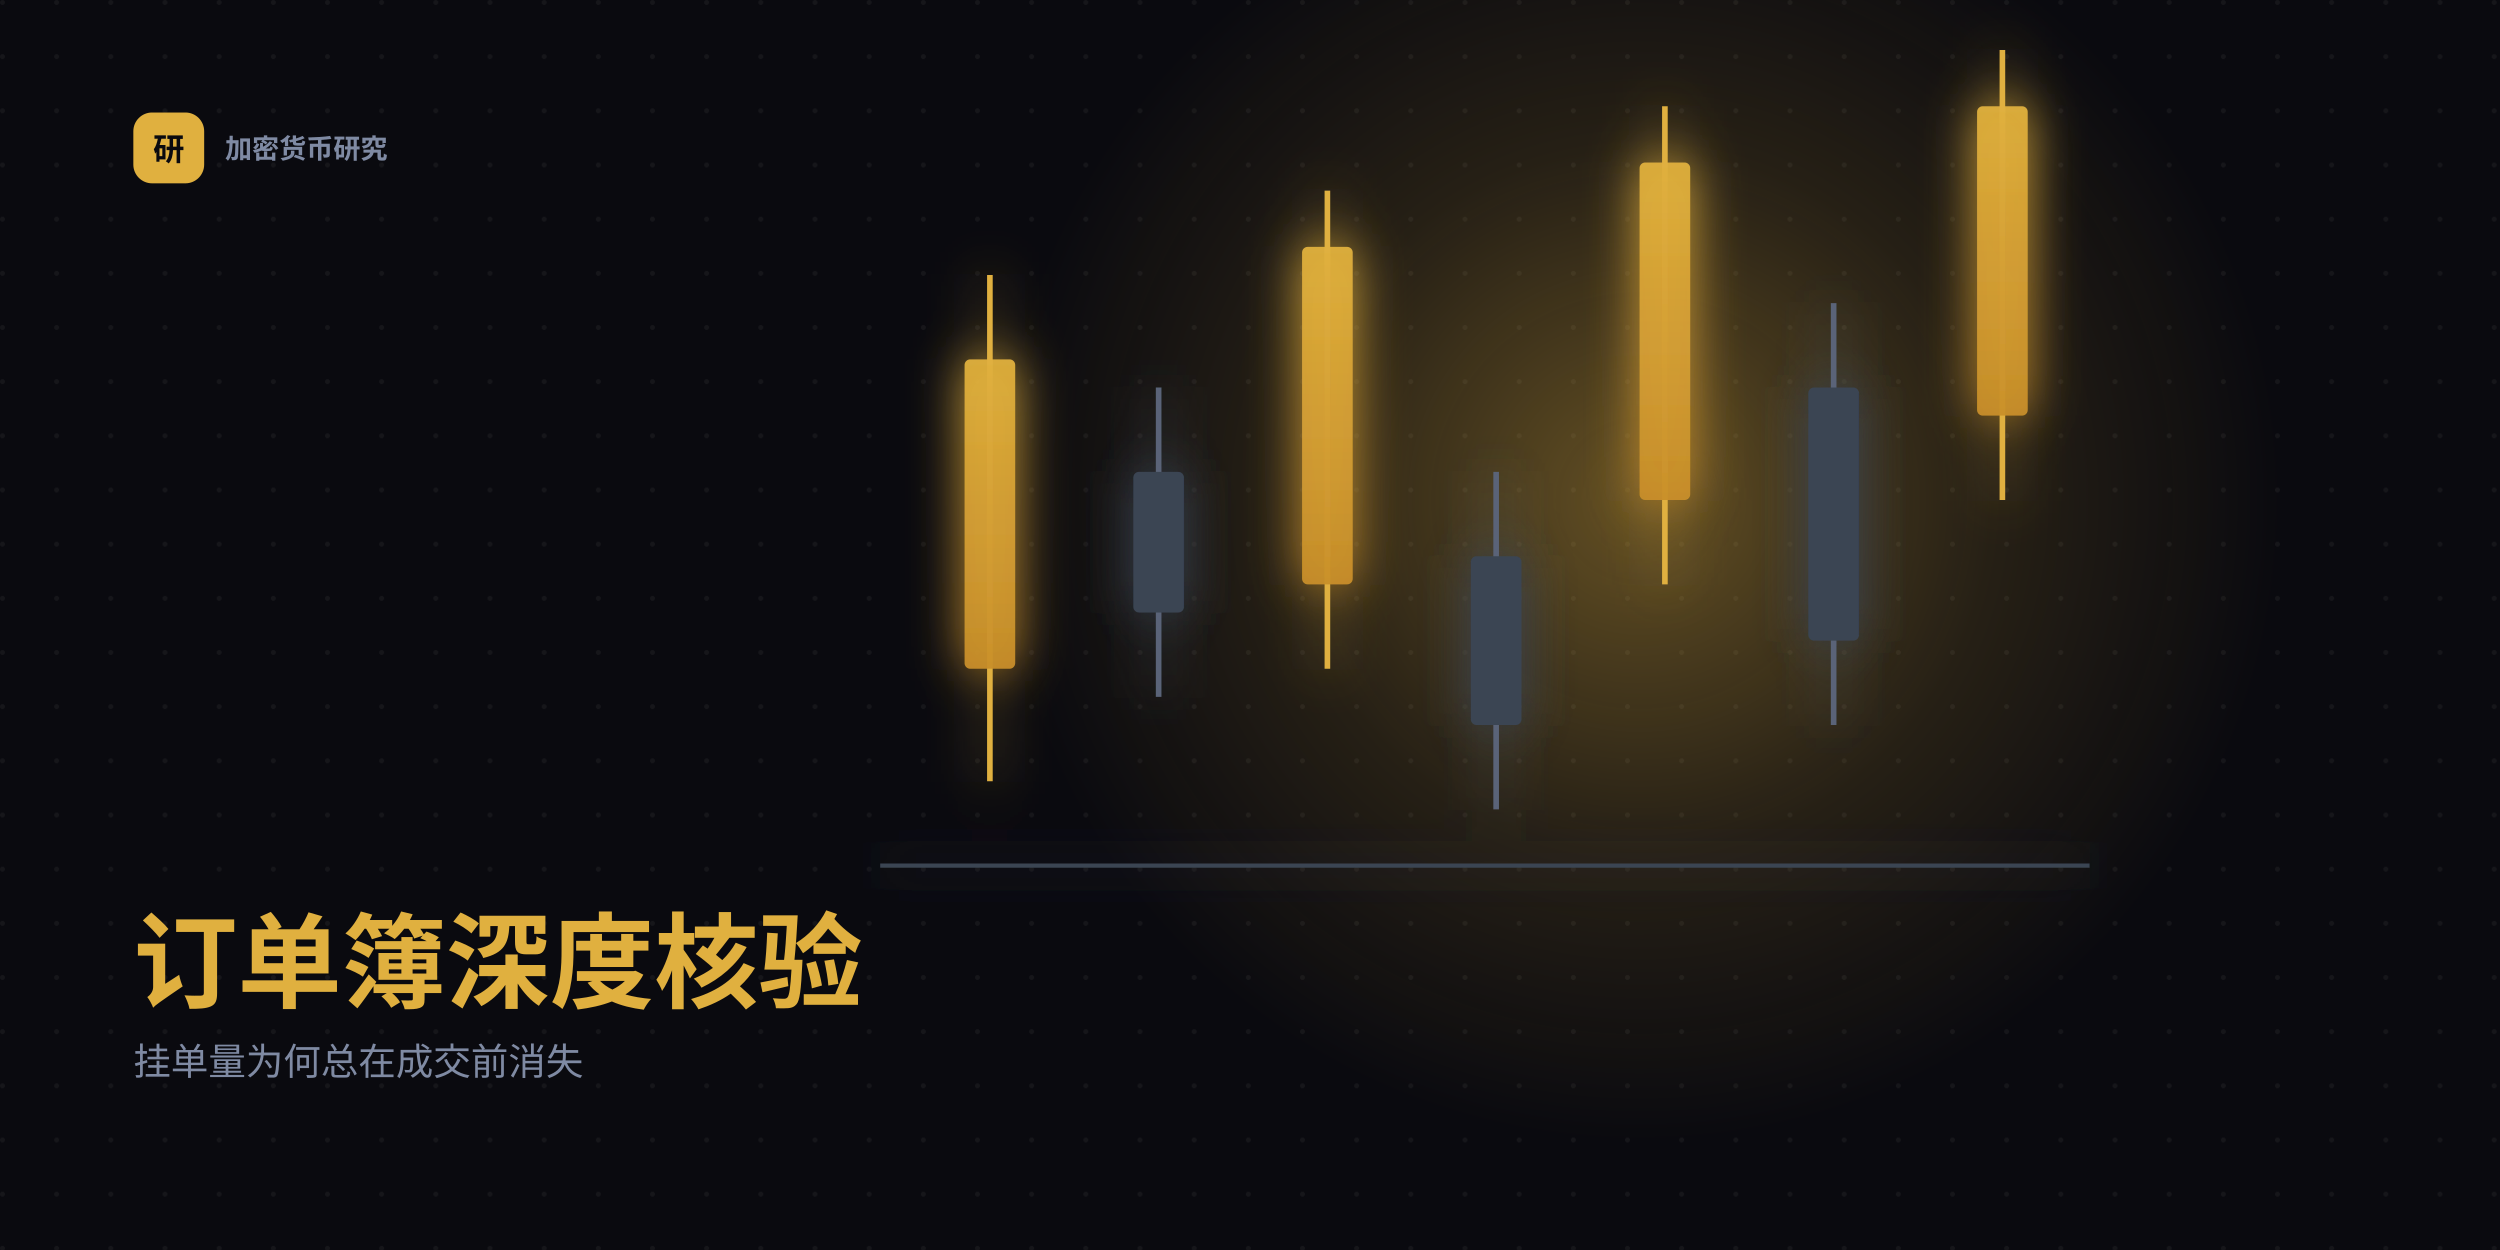
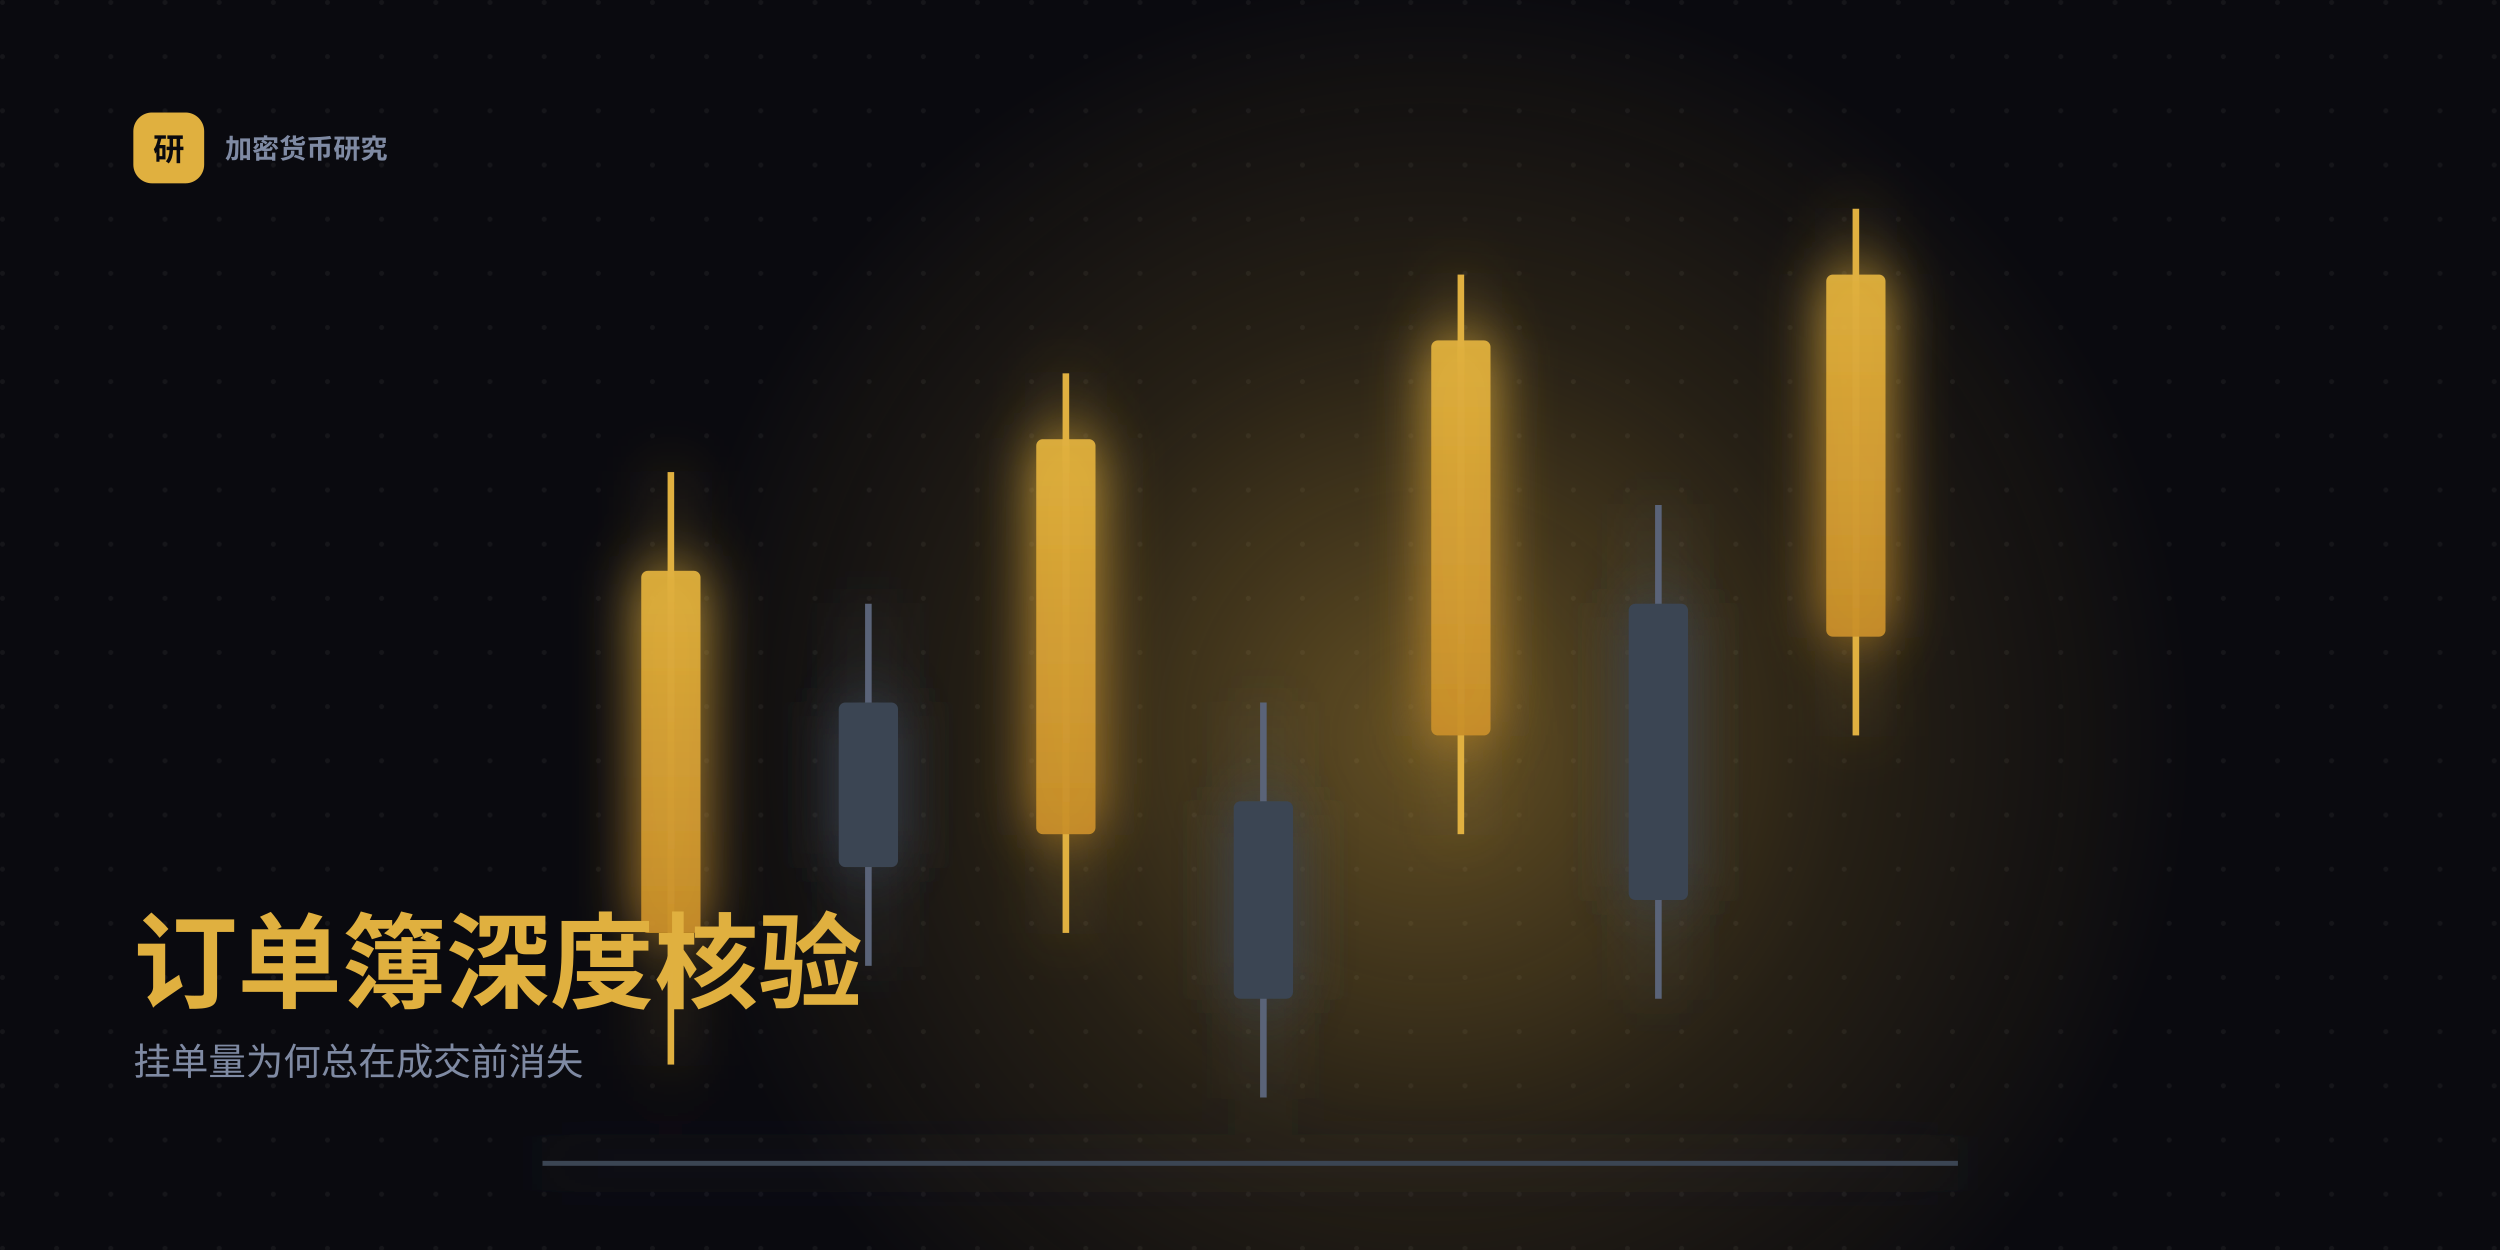
<svg xmlns="http://www.w3.org/2000/svg" viewBox="0 0 1200 600" role="img" aria-label="订单簿深度核验：挂单量为何总在成交前消失 主题配图">
  <defs>
    <radialGradient id="gloworderbookdzh" cx="50%" cy="50%" r="50%">
      <stop offset="0%" stop-color="#e0b03f" stop-opacity="0.42" />
      <stop offset="55%" stop-color="#e0b03f" stop-opacity="0.13" />
      <stop offset="100%" stop-color="#e0b03f" stop-opacity="0" />
    </radialGradient>
    <linearGradient id="barorderbookdzh" x1="0" y1="1" x2="0" y2="0">
      <stop offset="0%" stop-color="#c98f2a" stop-opacity="0.95" />
      <stop offset="100%" stop-color="#e0b03f" stop-opacity="0.95" />
    </linearGradient>
    <filter id="softorderbookdzh" x="-80%" y="-80%" width="260%" height="260%">
      <feGaussianBlur stdDeviation="9" result="b" />
      <feMerge>
        <feMergeNode in="b" />
        <feMergeNode in="SourceGraphic" />
      </feMerge>
    </filter>
    <pattern id="dotsorderbookdzh" width="26" height="26" patternUnits="userSpaceOnUse">
      <circle cx="1.2" cy="1.2" r="1.2" fill="#ffffff" fill-opacity="0.05" />
    </pattern>
  </defs>
  <rect width="1200" height="600" fill="#0a0a0f" />
  <rect width="1200" height="600" fill="url(#dotsorderbookdzh)" />
  <g transform="translate(64,54)">
    <rect x="0" y="0" width="34" height="34" rx="9" fill="#e0b03f" />
    <text x="17" y="23" font-family="'Segoe UI',Arial,sans-serif" font-size="15" font-weight="700" fill="#0a0a0f" text-anchor="middle">研</text>
    <text x="44" y="22" font-family="'Segoe UI',Arial,sans-serif" font-size="13" font-weight="600" fill="#7f8aa3">加密货币研究</text>
  </g>
-   <g transform="translate(-428,-30) scale(1.35)">
+   <g transform="translate(-735,37) scale(1.58)">
    <circle cx="900" cy="200" r="230" fill="url(#gloworderbookdzh)" />
    <g filter="url(#softorderbookdzh)">
      <line x1="630" y1="330" x2="1060" y2="330" stroke="#3a4452" stroke-width="1.5" />
      <line x1="669" y1="120" x2="669" y2="300" stroke="#e0b03f" stroke-width="2" />
      <rect x="660" y="150" width="18" height="110" rx="2" fill="url(#barorderbookdzh)" />
      <line x1="729" y1="160" x2="729" y2="270" stroke="#5a6478" stroke-width="2" />
      <rect x="720" y="190" width="18" height="50" rx="2" fill="#3a4452" />
      <line x1="789" y1="90" x2="789" y2="260" stroke="#e0b03f" stroke-width="2" />
      <rect x="780" y="110" width="18" height="120" rx="2" fill="url(#barorderbookdzh)" />
      <line x1="849" y1="190" x2="849" y2="310" stroke="#5a6478" stroke-width="2" />
      <rect x="840" y="220" width="18" height="60" rx="2" fill="#3a4452" />
      <line x1="909" y1="60" x2="909" y2="230" stroke="#e0b03f" stroke-width="2" />
      <rect x="900" y="80" width="18" height="120" rx="2" fill="url(#barorderbookdzh)" />
      <line x1="969" y1="130" x2="969" y2="280" stroke="#5a6478" stroke-width="2" />
      <rect x="960" y="160" width="18" height="90" rx="2" fill="#3a4452" />
      <line x1="1029" y1="40" x2="1029" y2="200" stroke="#e0b03f" stroke-width="2" />
      <rect x="1020" y="60" width="18" height="110" rx="2" fill="url(#barorderbookdzh)" />
    </g>
  </g>
  <g font-family="'Segoe UI',Arial,sans-serif" font-weight="800">
    <text font-size="50" fill="#e0b03f">
      <tspan x="64" y="480">订单簿深度核验</tspan>
    </text>
  </g>
  <text x="64" y="516" font-family="'Segoe UI',Arial,sans-serif" font-size="18" fill="#7f8aa3">挂单量为何总在成交前消失</text>
</svg>
